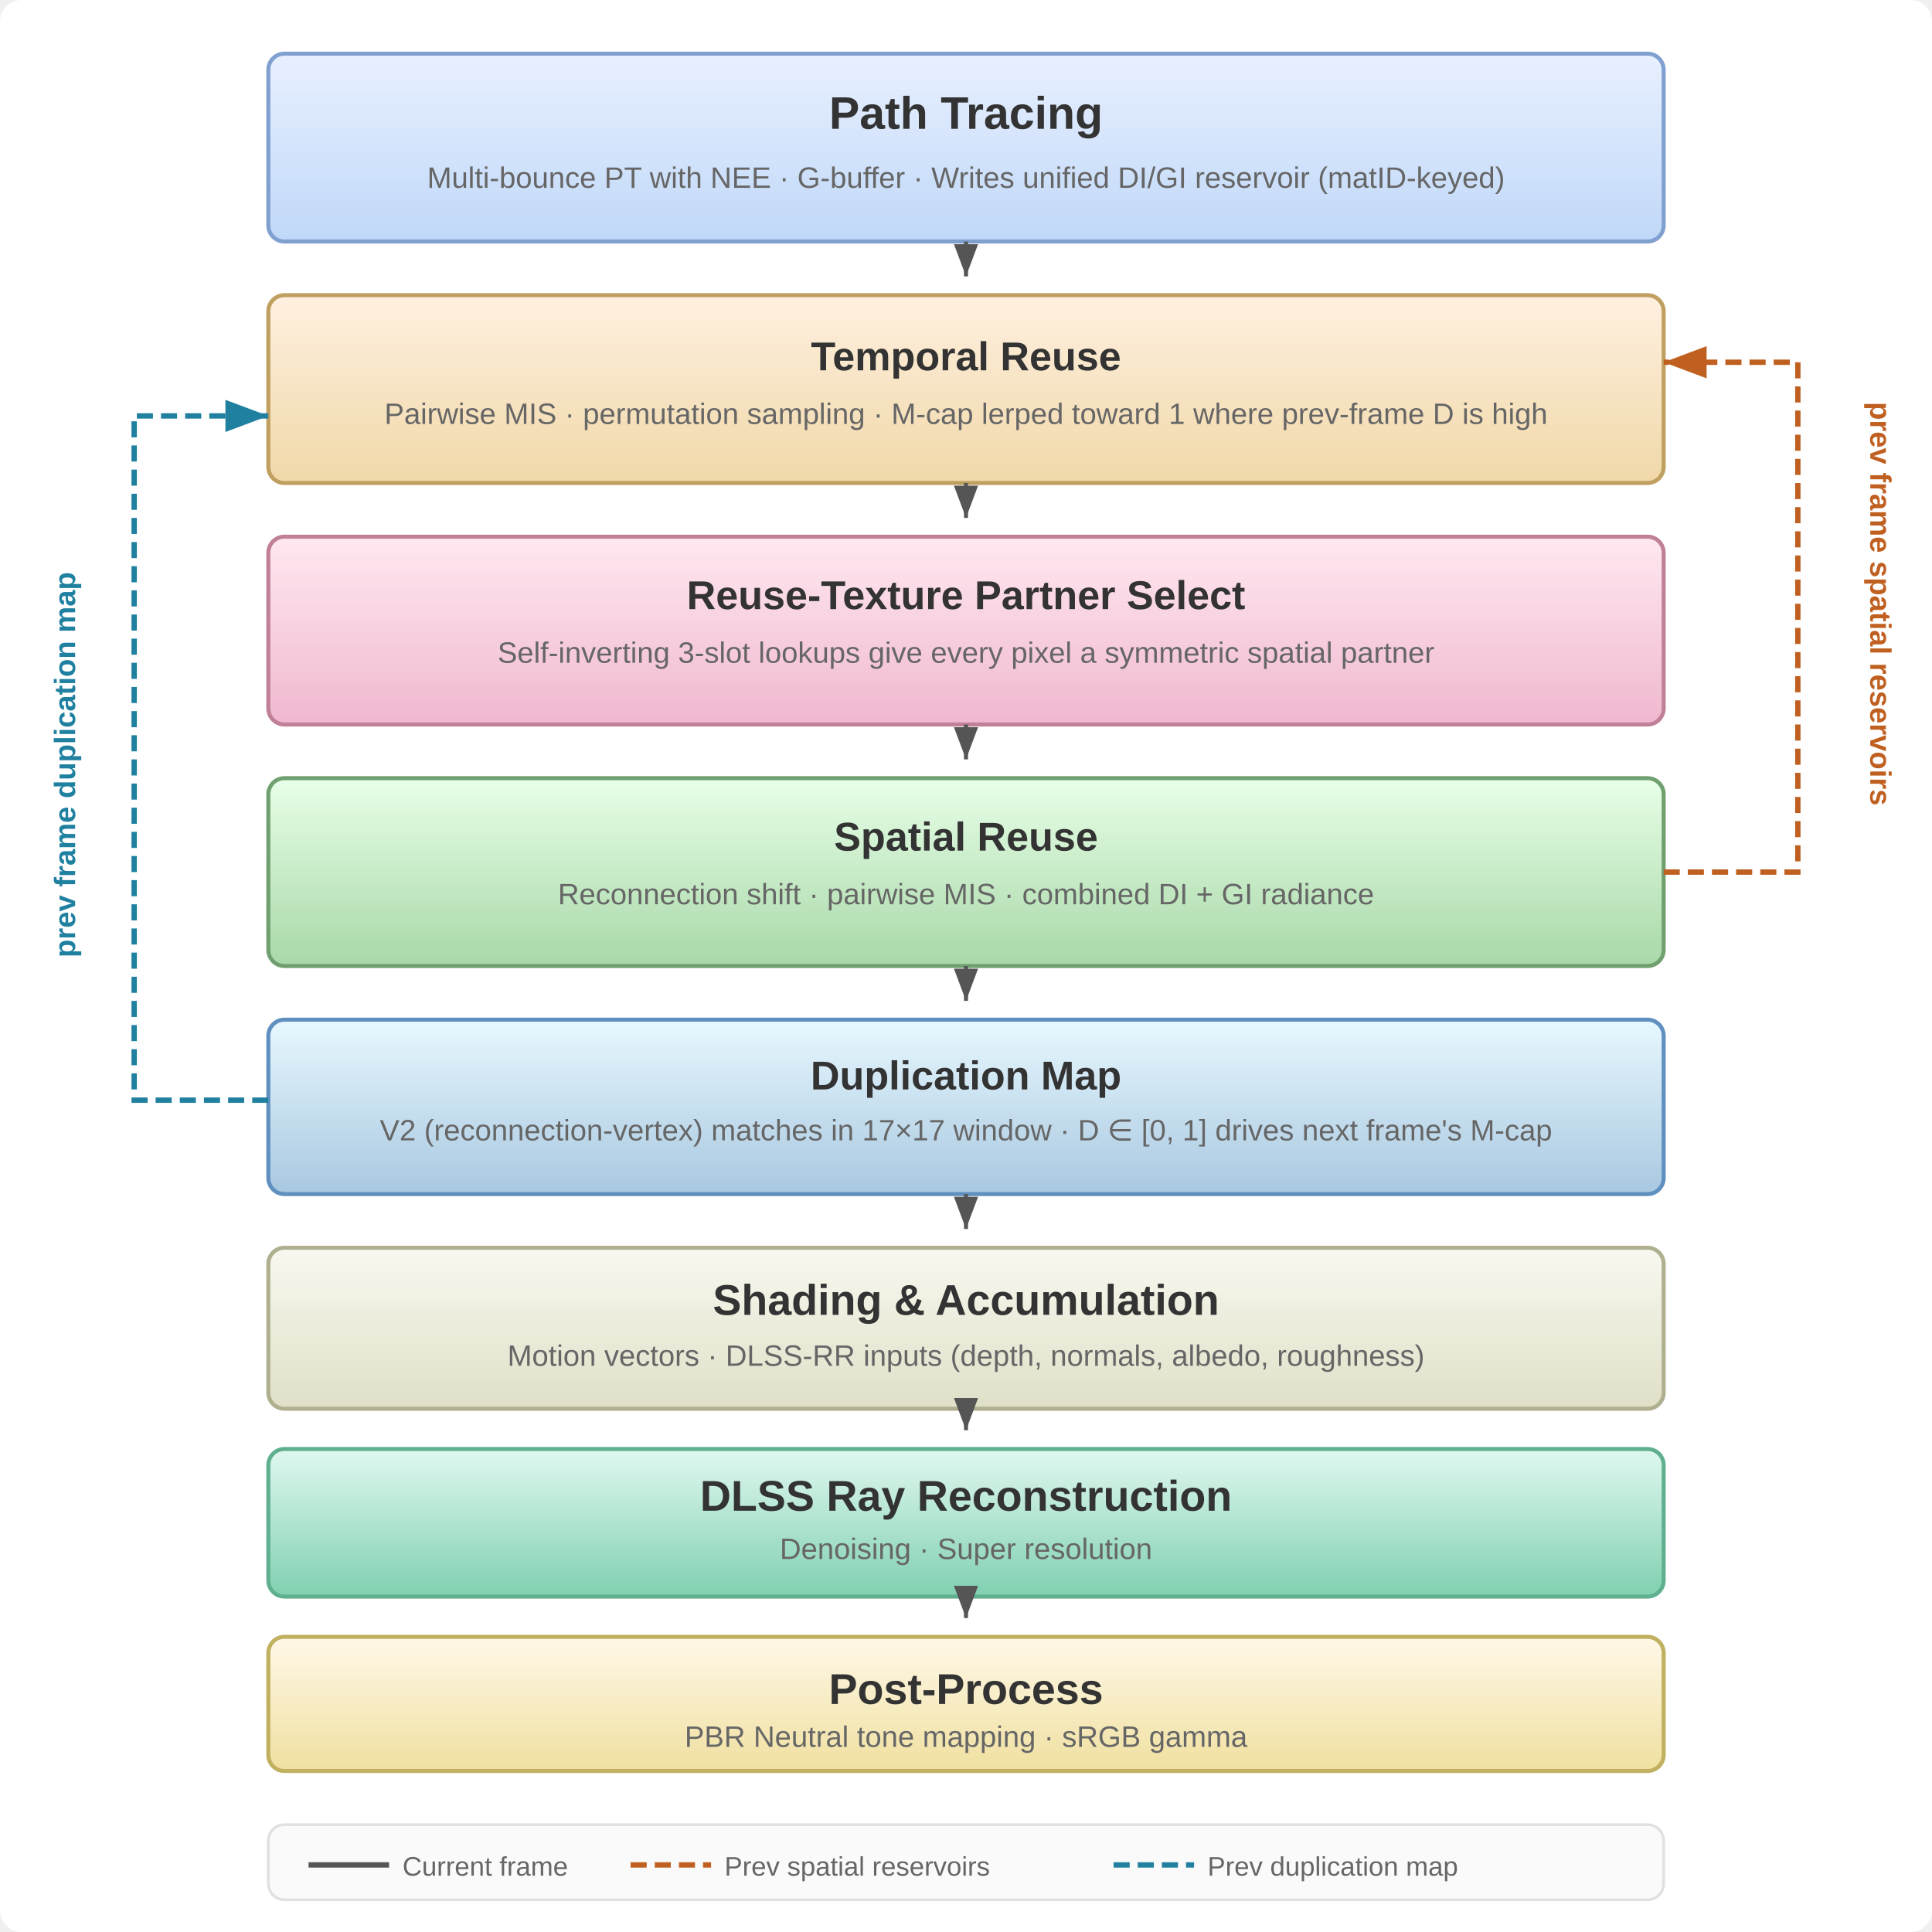
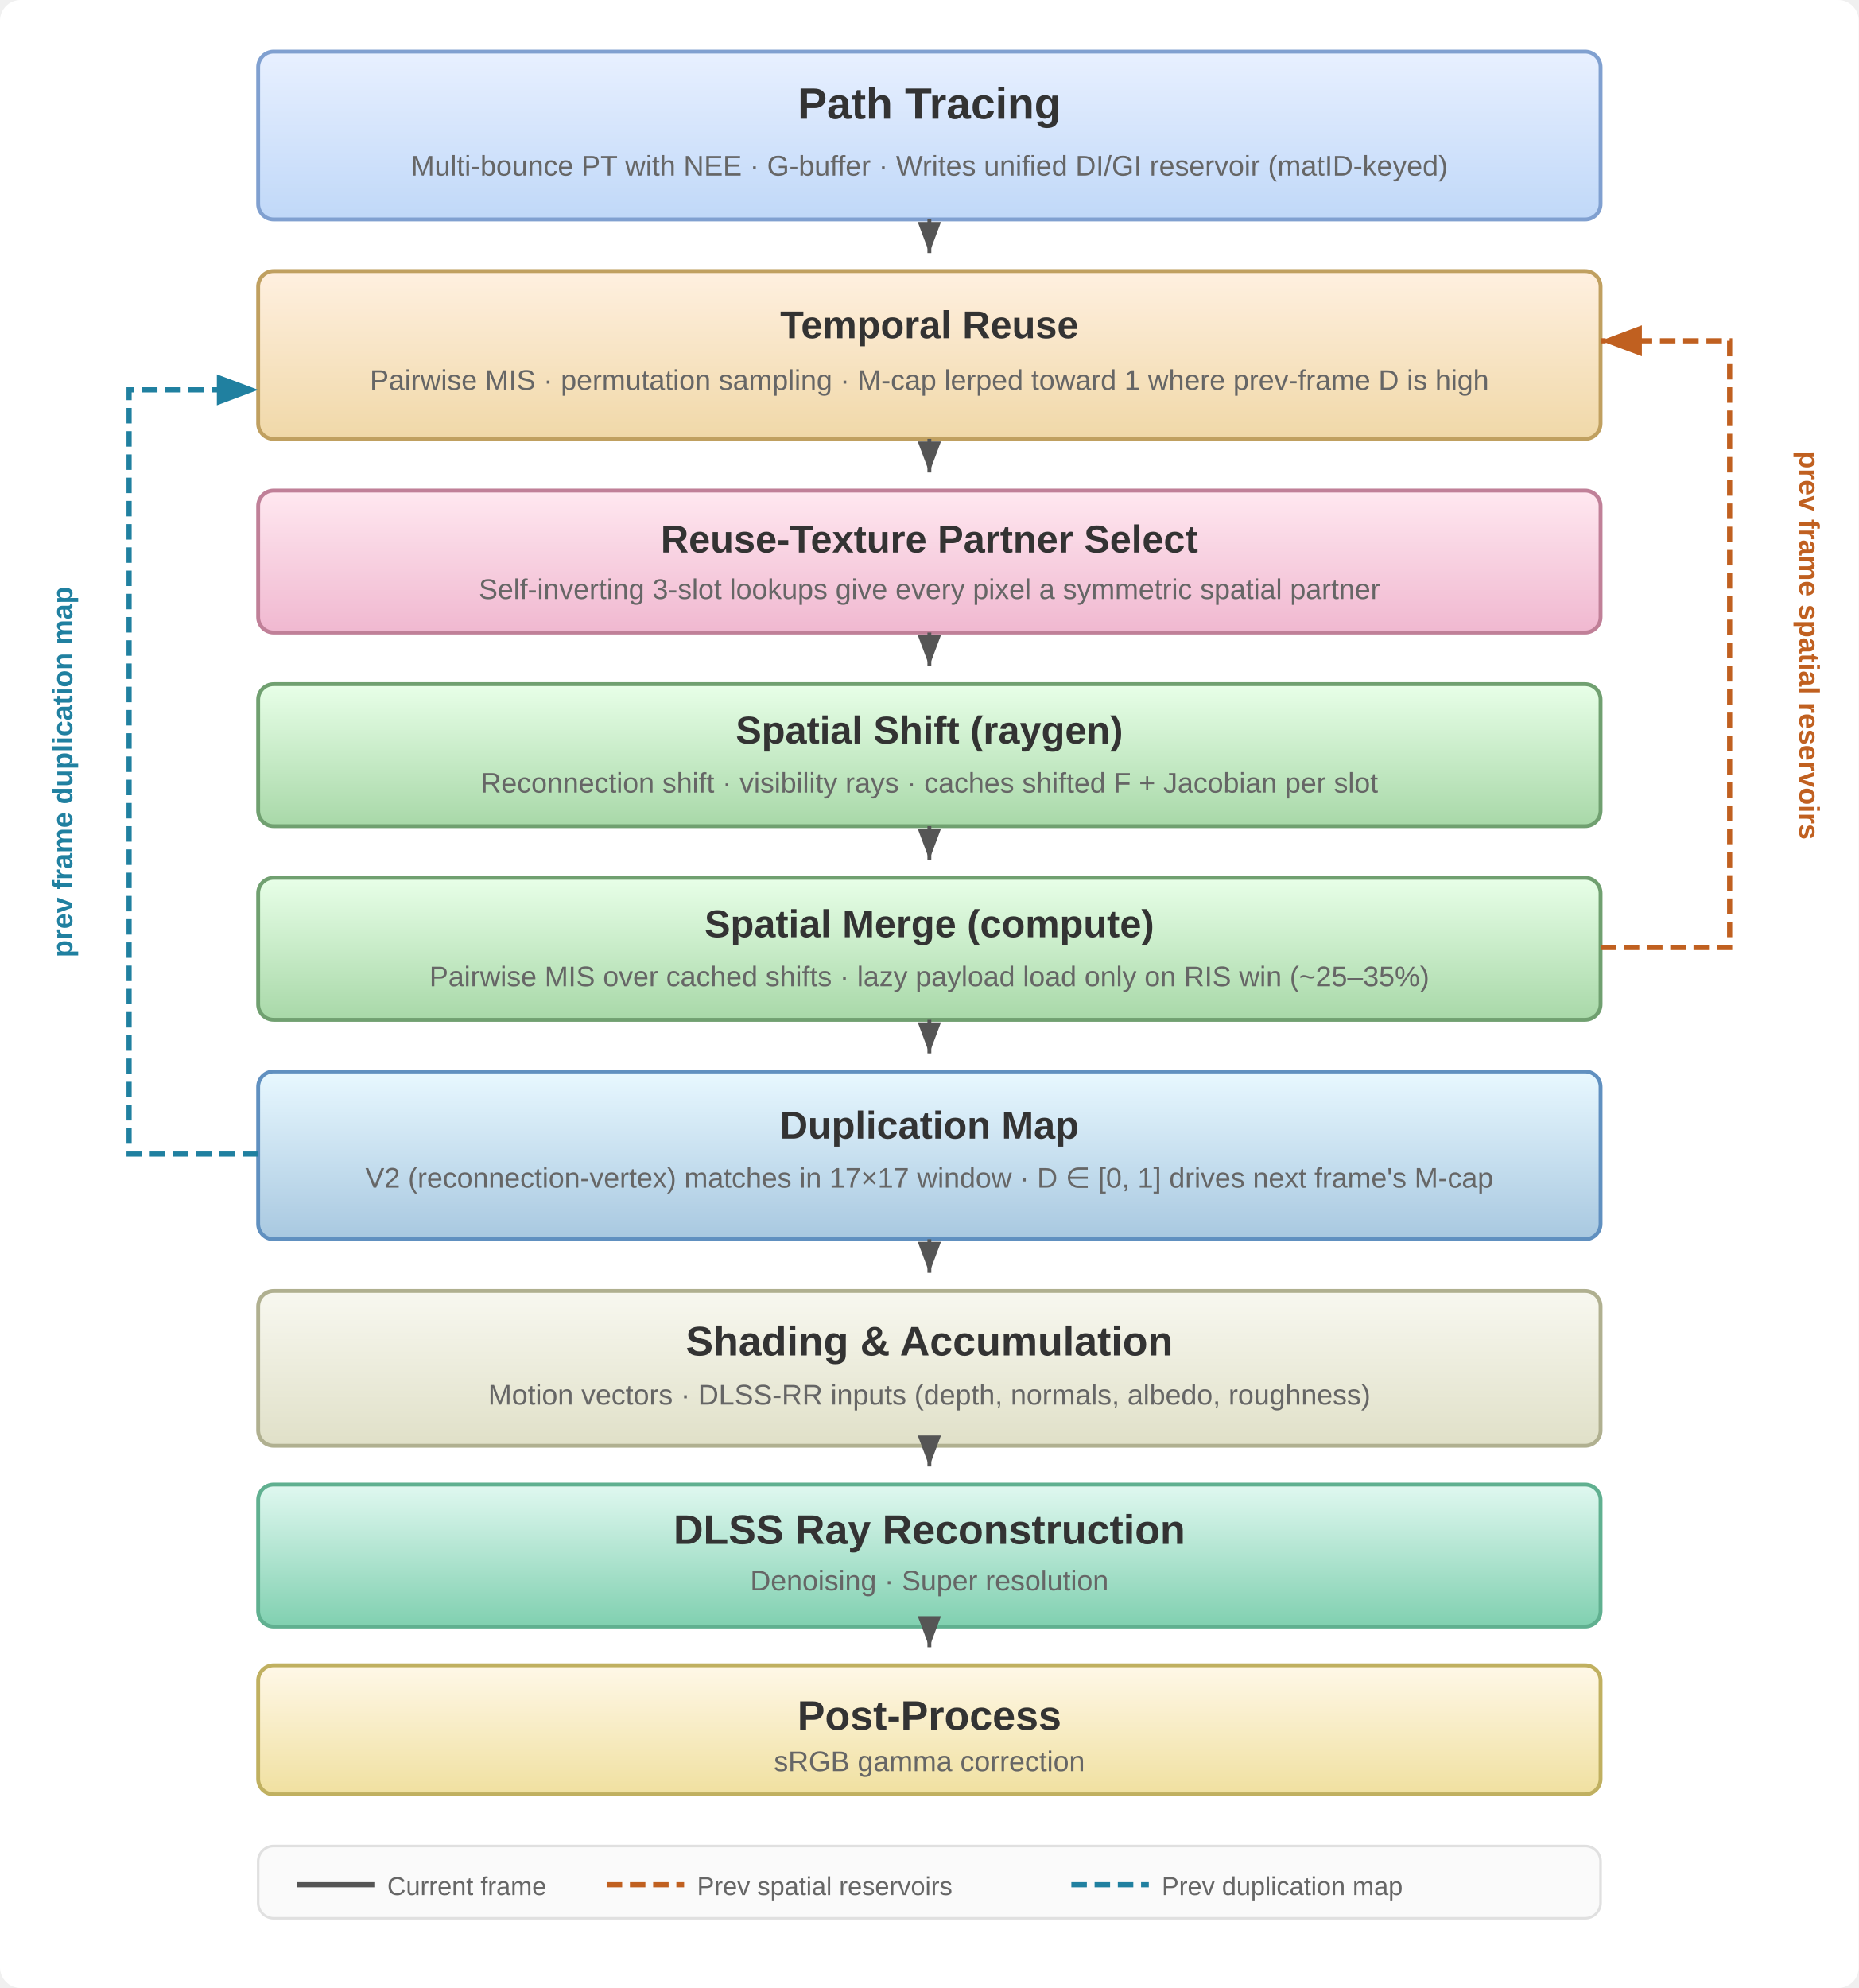
- <svg xmlns="http://www.w3.org/2000/svg" viewBox="0 0 720 720" font-family="Segoe UI, Arial, sans-serif">
+ <svg xmlns="http://www.w3.org/2000/svg" viewBox="0 0 720 770" font-family="Segoe UI, Arial, sans-serif">
  <defs>
    <linearGradient id="pgRaygen" x1="0" y1="0" x2="0" y2="1">
      <stop offset="0%" stop-color="#e8f0ff" />
      <stop offset="100%" stop-color="#c0d8f8" />
    </linearGradient>
    <linearGradient id="pgTemporal" x1="0" y1="0" x2="0" y2="1">
      <stop offset="0%" stop-color="#fff0e0" />
      <stop offset="100%" stop-color="#f0d8a8" />
    </linearGradient>
    <linearGradient id="pgPartner" x1="0" y1="0" x2="0" y2="1">
      <stop offset="0%" stop-color="#ffe8f0" />
      <stop offset="100%" stop-color="#f0b8d0" />
    </linearGradient>
    <linearGradient id="pgSpatial" x1="0" y1="0" x2="0" y2="1">
      <stop offset="0%" stop-color="#e8ffe8" />
      <stop offset="100%" stop-color="#a8d8a8" />
    </linearGradient>
    <linearGradient id="pgDup" x1="0" y1="0" x2="0" y2="1">
      <stop offset="0%" stop-color="#e8f8ff" />
      <stop offset="100%" stop-color="#a8c8e0" />
    </linearGradient>
    <linearGradient id="pgShading" x1="0" y1="0" x2="0" y2="1">
      <stop offset="0%" stop-color="#f8f8f0" />
      <stop offset="100%" stop-color="#e0e0c8" />
    </linearGradient>
    <linearGradient id="pgDLSS" x1="0" y1="0" x2="0" y2="1">
      <stop offset="0%" stop-color="#e0f8f0" />
      <stop offset="100%" stop-color="#80d0b0" />
    </linearGradient>
    <linearGradient id="pgPost" x1="0" y1="0" x2="0" y2="1">
      <stop offset="0%" stop-color="#fff8e8" />
      <stop offset="100%" stop-color="#f0e0a0" />
    </linearGradient>
    <marker id="arrowBlack" markerWidth="8" markerHeight="6" refX="8" refY="3" orient="auto">
      <path d="M0,0 L8,3 L0,6 Z" fill="#555" />
    </marker>
    <marker id="arrowTemporal" markerWidth="8" markerHeight="6" refX="8" refY="3" orient="auto">
      <path d="M0,0 L8,3 L0,6 Z" fill="#c06020" />
    </marker>
    <marker id="arrowDup" markerWidth="8" markerHeight="6" refX="8" refY="3" orient="auto">
      <path d="M0,0 L8,3 L0,6 Z" fill="#2080a0" />
    </marker>
  </defs>
-   <rect width="720" height="720" fill="white" rx="8" />
-   <rect x="100" y="20" width="520" height="70" rx="6" fill="url(#pgRaygen)" stroke="#80a0d0" stroke-width="1.5" />
-   <text x="360" y="48" text-anchor="middle" font-size="17" font-weight="600" fill="#333">Path Tracing</text>
-   <text x="360" y="70" text-anchor="middle" font-size="11" fill="#666">Multi-bounce PT with NEE  ·  G-buffer  ·  Writes unified DI/GI reservoir (matID-keyed)</text>
-   <rect x="100" y="110" width="520" height="70" rx="6" fill="url(#pgTemporal)" stroke="#c0a060" stroke-width="1.5" />
-   <text x="360" y="138" text-anchor="middle" font-size="15" font-weight="600" fill="#333">Temporal Reuse</text>
-   <text x="360" y="158" text-anchor="middle" font-size="11" fill="#666">Pairwise MIS  ·  permutation sampling  ·  M-cap lerped toward 1 where prev-frame D is high</text>
-   <rect x="100" y="200" width="520" height="70" rx="6" fill="url(#pgPartner)" stroke="#c08098" stroke-width="1.5" />
-   <text x="360" y="227" text-anchor="middle" font-size="15" font-weight="600" fill="#333">Reuse-Texture Partner Select</text>
-   <text x="360" y="247" text-anchor="middle" font-size="11" fill="#666">Self-inverting 3-slot lookups give every pixel a symmetric spatial partner</text>
-   <rect x="100" y="290" width="520" height="70" rx="6" fill="url(#pgSpatial)" stroke="#70a070" stroke-width="1.5" />
-   <text x="360" y="317" text-anchor="middle" font-size="15" font-weight="600" fill="#333">Spatial Reuse</text>
-   <text x="360" y="337" text-anchor="middle" font-size="11" fill="#666">Reconnection shift  ·  pairwise MIS  ·  combined DI + GI radiance</text>
-   <rect x="100" y="380" width="520" height="65" rx="6" fill="url(#pgDup)" stroke="#6090c0" stroke-width="1.5" />
-   <text x="360" y="406" text-anchor="middle" font-size="15" font-weight="600" fill="#333">Duplication Map</text>
-   <text x="360" y="425" text-anchor="middle" font-size="11" fill="#666">V2 (reconnection-vertex) matches in 17×17 window  ·  D ∈ [0, 1] drives next frame's M-cap</text>
-   <rect x="100" y="465" width="520" height="60" rx="6" fill="url(#pgShading)" stroke="#b0b090" stroke-width="1.5" />
-   <text x="360" y="490" text-anchor="middle" font-size="16" font-weight="600" fill="#333">Shading &amp; Accumulation</text>
-   <text x="360" y="509" text-anchor="middle" font-size="11" fill="#666">Motion vectors  ·  DLSS-RR inputs (depth, normals, albedo, roughness)</text>
-   <rect x="100" y="540" width="520" height="55" rx="6" fill="url(#pgDLSS)" stroke="#60b090" stroke-width="1.5" />
-   <text x="360" y="563" text-anchor="middle" font-size="16" font-weight="600" fill="#333">DLSS Ray Reconstruction</text>
-   <text x="360" y="581" text-anchor="middle" font-size="11" fill="#666">Denoising  ·  Super resolution</text>
-   <rect x="100" y="610" width="520" height="50" rx="6" fill="url(#pgPost)" stroke="#c0b060" stroke-width="1.5" />
-   <text x="360" y="635" text-anchor="middle" font-size="16" font-weight="600" fill="#333">Post-Process</text>
-   <text x="360" y="651" text-anchor="middle" font-size="11" fill="#666">PBR Neutral tone mapping  ·  sRGB gamma</text>
-   <line x1="360" y1="90" x2="360" y2="103" stroke="#555" stroke-width="1.5" marker-end="url(#arrowBlack)" />
-   <line x1="360" y1="180" x2="360" y2="193" stroke="#555" stroke-width="1.5" marker-end="url(#arrowBlack)" />
-   <line x1="360" y1="270" x2="360" y2="283" stroke="#555" stroke-width="1.5" marker-end="url(#arrowBlack)" />
-   <line x1="360" y1="360" x2="360" y2="373" stroke="#555" stroke-width="1.5" marker-end="url(#arrowBlack)" />
-   <line x1="360" y1="445" x2="360" y2="458" stroke="#555" stroke-width="1.5" marker-end="url(#arrowBlack)" />
-   <line x1="360" y1="525" x2="360" y2="533" stroke="#555" stroke-width="1.5" marker-end="url(#arrowBlack)" />
-   <line x1="360" y1="595" x2="360" y2="603" stroke="#555" stroke-width="1.5" marker-end="url(#arrowBlack)" />
-   <path d="M 620,325 L 670,325 L 670,135 L 620,135" fill="none" stroke="#c06020" stroke-width="2" stroke-dasharray="6,3" marker-end="url(#arrowTemporal)" />
-   <text x="697" y="225" text-anchor="middle" font-size="11" font-weight="600" fill="#c06020" transform="rotate(90, 697, 225)">prev frame spatial reservoirs</text>
-   <path d="M 100,410 L 50,410 L 50,155 L 100,155" fill="none" stroke="#2080a0" stroke-width="2" stroke-dasharray="6,3" marker-end="url(#arrowDup)" />
-   <text x="28" y="285" text-anchor="middle" font-size="11" font-weight="600" fill="#2080a0" transform="rotate(-90, 28, 285)">prev frame duplication map</text>
-   <rect x="100" y="680" width="520" height="28" rx="6" fill="#fafafa" stroke="#e0e0e0" stroke-width="1" />
-   <line x1="115" y1="695" x2="145" y2="695" stroke="#555" stroke-width="2" />
-   <text x="150" y="699" font-size="10" fill="#666">Current frame</text>
-   <line x1="235" y1="695" x2="265" y2="695" stroke="#c06020" stroke-width="2" stroke-dasharray="6,3" />
-   <text x="270" y="699" font-size="10" fill="#666">Prev spatial reservoirs</text>
-   <line x1="415" y1="695" x2="445" y2="695" stroke="#2080a0" stroke-width="2" stroke-dasharray="6,3" />
-   <text x="450" y="699" font-size="10" fill="#666">Prev duplication map</text>
+   <rect width="720" height="770" fill="white" rx="8" />
+   <rect x="100" y="20" width="520" height="65" rx="6" fill="url(#pgRaygen)" stroke="#80a0d0" stroke-width="1.5" />
+   <text x="360" y="46" text-anchor="middle" font-size="17" font-weight="600" fill="#333">Path Tracing</text>
+   <text x="360" y="68" text-anchor="middle" font-size="11" fill="#666">Multi-bounce PT with NEE  ·  G-buffer  ·  Writes unified DI/GI reservoir (matID-keyed)</text>
+   <rect x="100" y="105" width="520" height="65" rx="6" fill="url(#pgTemporal)" stroke="#c0a060" stroke-width="1.5" />
+   <text x="360" y="131" text-anchor="middle" font-size="15" font-weight="600" fill="#333">Temporal Reuse</text>
+   <text x="360" y="151" text-anchor="middle" font-size="11" fill="#666">Pairwise MIS  ·  permutation sampling  ·  M-cap lerped toward 1 where prev-frame D is high</text>
+   <rect x="100" y="190" width="520" height="55" rx="6" fill="url(#pgPartner)" stroke="#c08098" stroke-width="1.5" />
+   <text x="360" y="214" text-anchor="middle" font-size="15" font-weight="600" fill="#333">Reuse-Texture Partner Select</text>
+   <text x="360" y="232" text-anchor="middle" font-size="11" fill="#666">Self-inverting 3-slot lookups give every pixel a symmetric spatial partner</text>
+   <rect x="100" y="265" width="520" height="55" rx="6" fill="url(#pgSpatial)" stroke="#70a070" stroke-width="1.5" />
+   <text x="360" y="288" text-anchor="middle" font-size="15" font-weight="600" fill="#333">Spatial Shift (raygen)</text>
+   <text x="360" y="307" text-anchor="middle" font-size="11" fill="#666">Reconnection shift  ·  visibility rays  ·  caches shifted F + Jacobian per slot</text>
+   <rect x="100" y="340" width="520" height="55" rx="6" fill="url(#pgSpatial)" stroke="#70a070" stroke-width="1.5" />
+   <text x="360" y="363" text-anchor="middle" font-size="15" font-weight="600" fill="#333">Spatial Merge (compute)</text>
+   <text x="360" y="382" text-anchor="middle" font-size="11" fill="#666">Pairwise MIS over cached shifts  ·  lazy payload load only on RIS win (~25–35%)</text>
+   <rect x="100" y="415" width="520" height="65" rx="6" fill="url(#pgDup)" stroke="#6090c0" stroke-width="1.5" />
+   <text x="360" y="441" text-anchor="middle" font-size="15" font-weight="600" fill="#333">Duplication Map</text>
+   <text x="360" y="460" text-anchor="middle" font-size="11" fill="#666">V2 (reconnection-vertex) matches in 17×17 window  ·  D ∈ [0, 1] drives next frame's M-cap</text>
+   <rect x="100" y="500" width="520" height="60" rx="6" fill="url(#pgShading)" stroke="#b0b090" stroke-width="1.5" />
+   <text x="360" y="525" text-anchor="middle" font-size="16" font-weight="600" fill="#333">Shading &amp; Accumulation</text>
+   <text x="360" y="544" text-anchor="middle" font-size="11" fill="#666">Motion vectors  ·  DLSS-RR inputs (depth, normals, albedo, roughness)</text>
+   <rect x="100" y="575" width="520" height="55" rx="6" fill="url(#pgDLSS)" stroke="#60b090" stroke-width="1.5" />
+   <text x="360" y="598" text-anchor="middle" font-size="16" font-weight="600" fill="#333">DLSS Ray Reconstruction</text>
+   <text x="360" y="616" text-anchor="middle" font-size="11" fill="#666">Denoising  ·  Super resolution</text>
+   <rect x="100" y="645" width="520" height="50" rx="6" fill="url(#pgPost)" stroke="#c0b060" stroke-width="1.5" />
+   <text x="360" y="670" text-anchor="middle" font-size="16" font-weight="600" fill="#333">Post-Process</text>
+   <text x="360" y="686" text-anchor="middle" font-size="11" fill="#666">sRGB gamma correction</text>
+   <line x1="360" y1="85" x2="360" y2="98" stroke="#555" stroke-width="1.5" marker-end="url(#arrowBlack)" />
+   <line x1="360" y1="170" x2="360" y2="183" stroke="#555" stroke-width="1.5" marker-end="url(#arrowBlack)" />
+   <line x1="360" y1="245" x2="360" y2="258" stroke="#555" stroke-width="1.5" marker-end="url(#arrowBlack)" />
+   <line x1="360" y1="320" x2="360" y2="333" stroke="#555" stroke-width="1.5" marker-end="url(#arrowBlack)" />
+   <line x1="360" y1="395" x2="360" y2="408" stroke="#555" stroke-width="1.5" marker-end="url(#arrowBlack)" />
+   <line x1="360" y1="480" x2="360" y2="493" stroke="#555" stroke-width="1.5" marker-end="url(#arrowBlack)" />
+   <line x1="360" y1="560" x2="360" y2="568" stroke="#555" stroke-width="1.5" marker-end="url(#arrowBlack)" />
+   <line x1="360" y1="630" x2="360" y2="638" stroke="#555" stroke-width="1.5" marker-end="url(#arrowBlack)" />
+   <path d="M 620,367 L 670,367 L 670,132 L 620,132" fill="none" stroke="#c06020" stroke-width="2" stroke-dasharray="6,3" marker-end="url(#arrowTemporal)" />
+   <text x="697" y="250" text-anchor="middle" font-size="11" font-weight="600" fill="#c06020" transform="rotate(90, 697, 250)">prev frame spatial reservoirs</text>
+   <path d="M 100,447 L 50,447 L 50,151 L 100,151" fill="none" stroke="#2080a0" stroke-width="2" stroke-dasharray="6,3" marker-end="url(#arrowDup)" />
+   <text x="28" y="299" text-anchor="middle" font-size="11" font-weight="600" fill="#2080a0" transform="rotate(-90, 28, 299)">prev frame duplication map</text>
+   <rect x="100" y="715" width="520" height="28" rx="6" fill="#fafafa" stroke="#e0e0e0" stroke-width="1" />
+   <line x1="115" y1="730" x2="145" y2="730" stroke="#555" stroke-width="2" />
+   <text x="150" y="734" font-size="10" fill="#666">Current frame</text>
+   <line x1="235" y1="730" x2="265" y2="730" stroke="#c06020" stroke-width="2" stroke-dasharray="6,3" />
+   <text x="270" y="734" font-size="10" fill="#666">Prev spatial reservoirs</text>
+   <line x1="415" y1="730" x2="445" y2="730" stroke="#2080a0" stroke-width="2" stroke-dasharray="6,3" />
+   <text x="450" y="734" font-size="10" fill="#666">Prev duplication map</text>
</svg>
